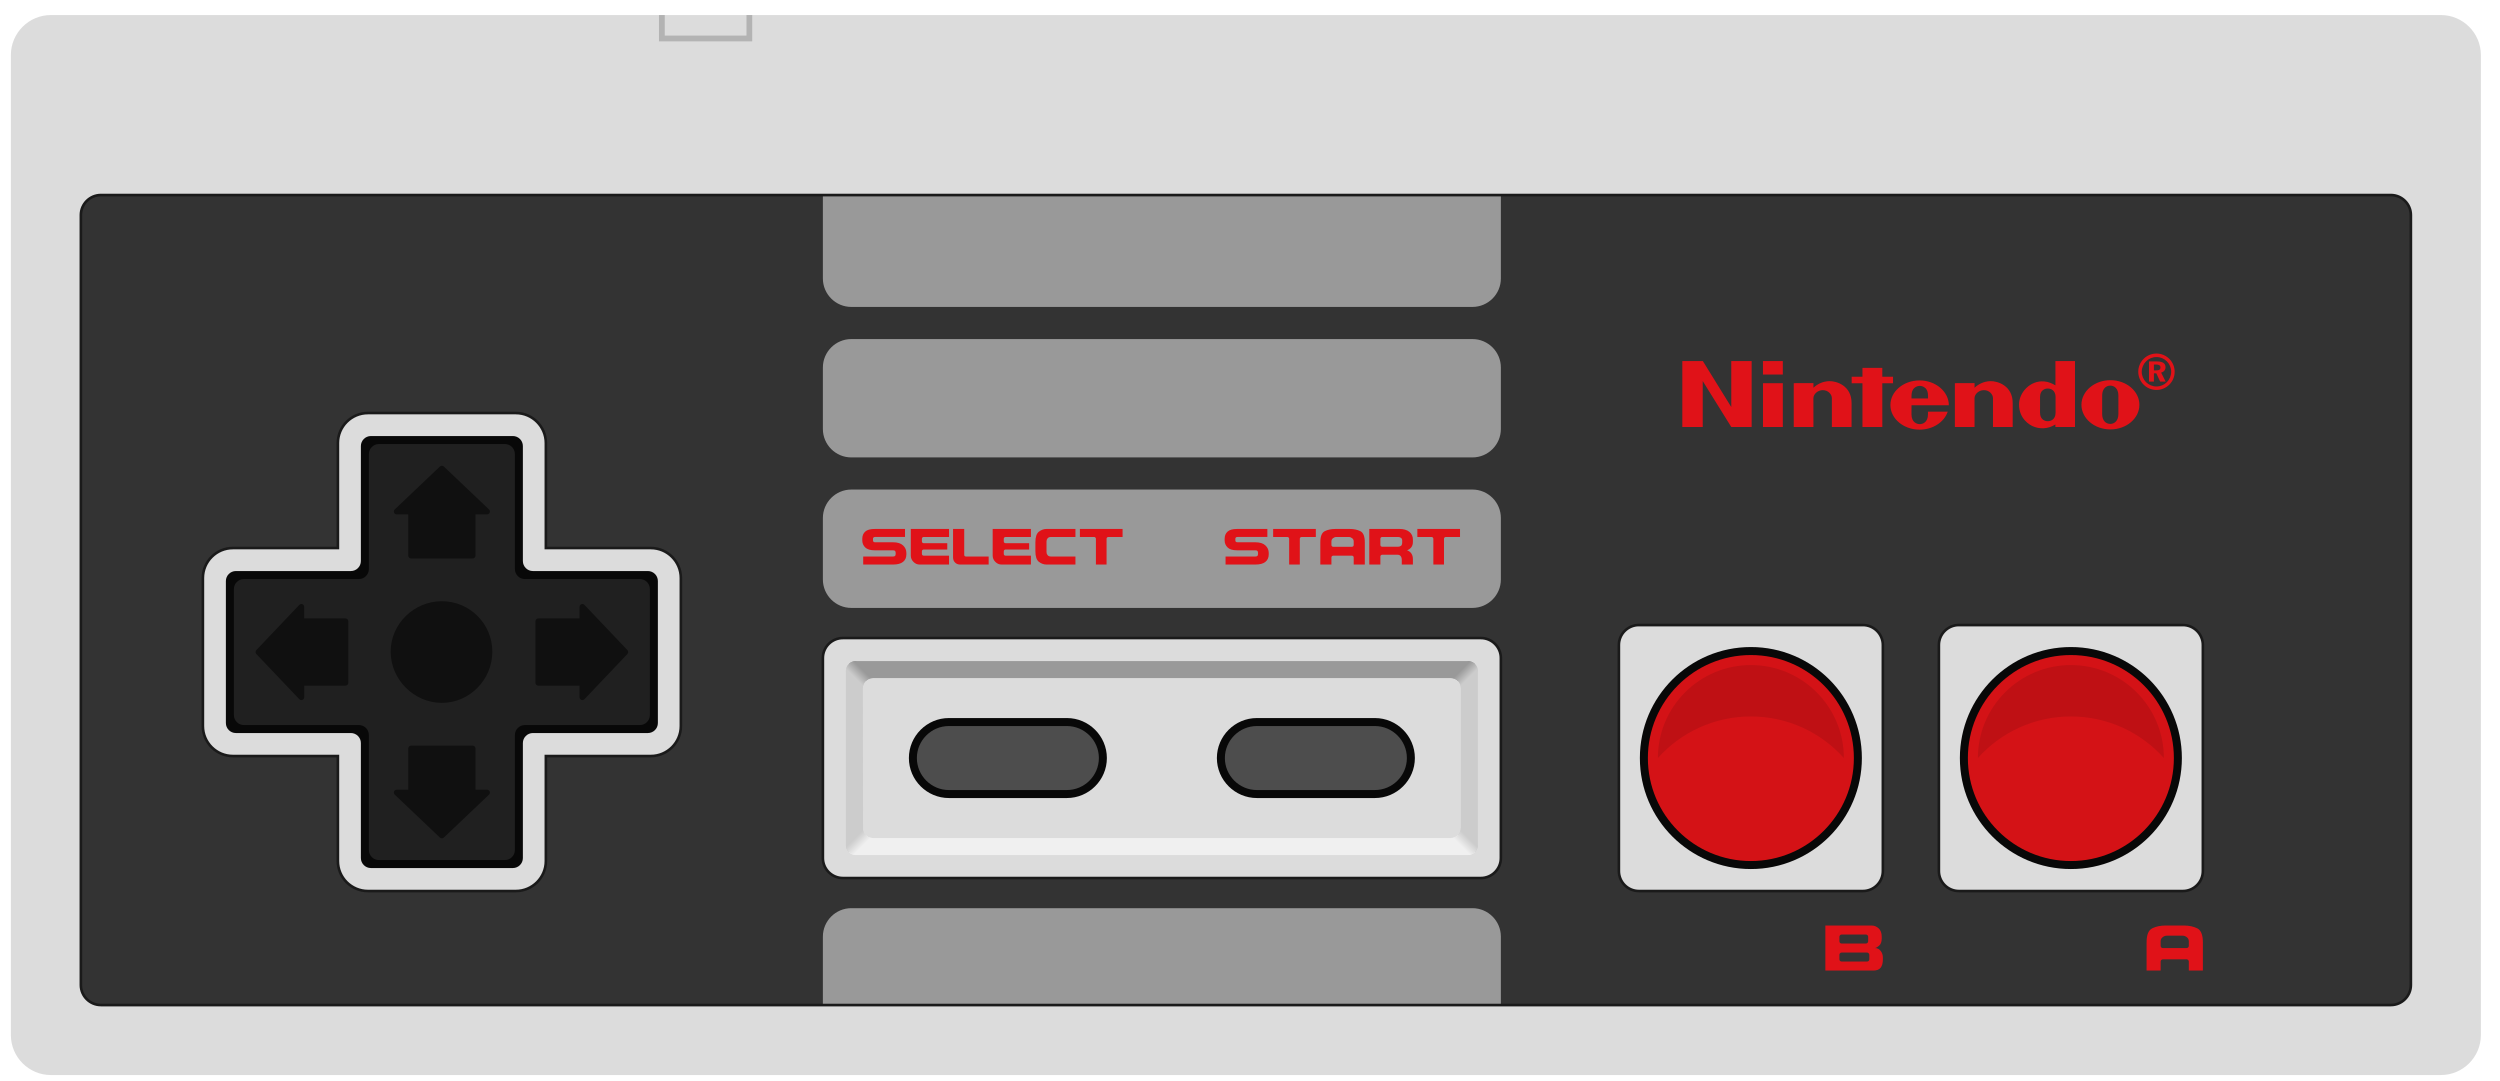
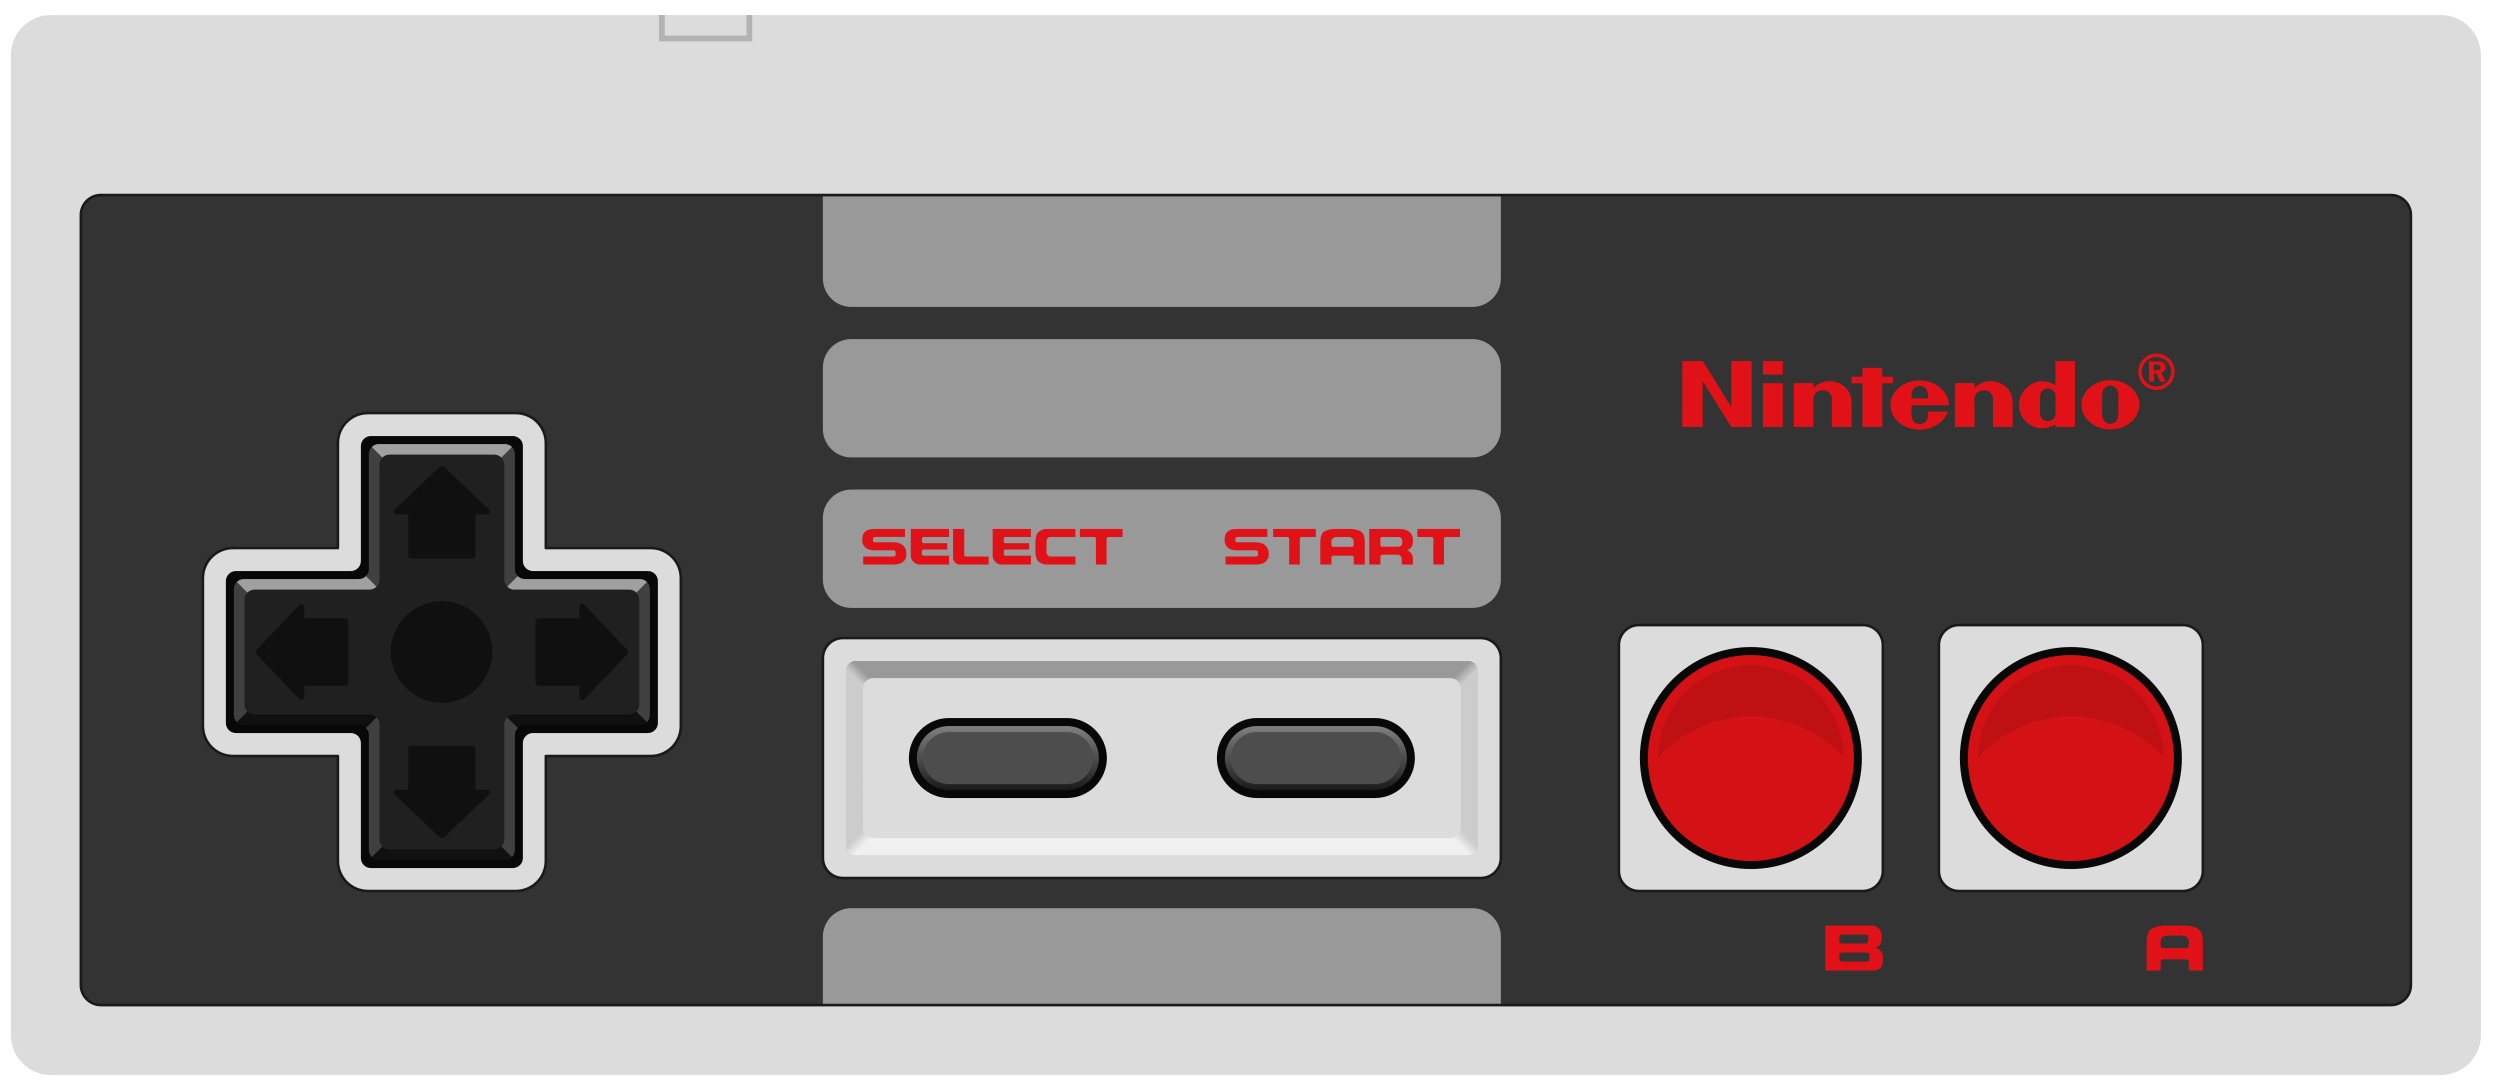
- <svg xmlns="http://www.w3.org/2000/svg" xmlns:xlink="http://www.w3.org/1999/xlink" xml:space="preserve" viewBox="0 0 472 204" width="472px" height="204px" version="1.1" style="shape-rendering:geometricPrecision; text-rendering:geometricPrecision; image-rendering:optimizeQuality; fill-rule:evenodd; clip-rule:evenodd">
+ <svg xmlns="http://www.w3.org/2000/svg" xmlns:xlink="http://www.w3.org/1999/xlink" xml:space="preserve" viewBox="0 0 472 204" width="472px" height="204px" version="1.1" style="shape-rendering:geometricPrecision; fill-rule:evenodd; clip-rule:evenodd">
  <defs>
    <style type="text/css">
-     .str0 {stroke:#1A1A1A;stroke-width:0.5}
+     .str0 {stroke:#1A1A1A;stroke-width:0.5;stroke-linejoin:round}
    .fil11 {fill:none}
    .fil12 {fill:#080808}
-     .fil13 {fill:#202020}
+     .fil15 {fill:#101010}
+     .fil16 {fill:#202020}
    .fil9 {fill:#333333}
-     .fil15 {fill:#4D4D4D}
+     .fil13 {fill:#404040}
+     .fil19 {fill:#4D4D4D}
    .fil3 {fill:#999999}
+     .fil14 {fill:#A0A0A0}
    .fil1 {fill:#B3B3B3}
    .fil2 {fill:#CCCCCC}
-     .fil16 {fill:#D41216}
+     .fil20 {fill:#D41216}
    .fil0 {fill:gainsboro}
    .fil10 {fill:#E01218}
    .fil4 {fill:#F0F0F0}
-     .fil17 {fill:black;fill-opacity:0.1}
-     .fil14 {fill:black;fill-opacity:0.5}
-     .fil6 {fill:url(#id0)}
-     .fil7 {fill:url(#id1)}
-     .fil5 {fill:url(#id2)}
-     .fil8 {fill:url(#id3)}
+     .fil21 {fill:black;fill-opacity:0.1}
+     .fil17 {fill:black;fill-opacity:0.5}
+     .fil18 {fill:url(#id0)}
+     .fil6 {fill:url(#id1)}
+     .fil7 {fill:url(#id2)}
+     .fil5 {fill:url(#id3)}
+     .fil8 {fill:url(#id4)}
  </style>
-     <linearGradient id="id0" gradientUnits="userSpaceOnUse" x1="277.194" y1="128.075" x2="275.753" y2="126.633">
+     <linearGradient id="id0" gradientUnits="objectBoundingBox" x1="50%" y1="100%" x2="50%" y2="0%">
+       <stop offset="0" style="stop-opacity:1; stop-color:#1A1A1A" />
+       <stop offset="0.5" style="stop-opacity:1; stop-color:#4D4D4D" />
+       <stop offset="1" style="stop-opacity:1; stop-color:gray" />
+     </linearGradient>
+     <linearGradient id="id1" gradientUnits="userSpaceOnUse" x1="277.194" y1="128.075" x2="275.753" y2="126.633">
      <stop offset="0" style="stop-opacity:1; stop-color:#CCCCCC" />
      <stop offset="1" style="stop-opacity:1; stop-color:#999999" />
    </linearGradient>
-     <linearGradient id="id1" gradientUnits="userSpaceOnUse" x1="161.53" y1="158.162" x2="162.971" y2="159.604">
+     <linearGradient id="id2" gradientUnits="userSpaceOnUse" x1="161.53" y1="158.162" x2="162.971" y2="159.604">
      <stop offset="0" style="stop-opacity:1; stop-color:#CCCCCC" />
      <stop offset="1" style="stop-opacity:1; stop-color:#F0F0F0" />
    </linearGradient>
-     <linearGradient id="id2" gradientUnits="userSpaceOnUse" xlink:href="#id0" x1="161.529" y1="128.075" x2="162.971" y2="126.633">
+     <linearGradient id="id3" gradientUnits="userSpaceOnUse" xlink:href="#id1" x1="161.529" y1="128.075" x2="162.971" y2="126.633">
  </linearGradient>
-     <linearGradient id="id3" gradientUnits="userSpaceOnUse" xlink:href="#id1" x1="277.194" y1="158.162" x2="275.752" y2="159.604">
+     <linearGradient id="id4" gradientUnits="userSpaceOnUse" xlink:href="#id2" x1="277.194" y1="158.162" x2="275.752" y2="159.604">
  </linearGradient>
  </defs>
  <g>
    <g id="shell">
      <path class="fil0" d="M9.605 2.84l451.232 0c4.16,0 7.552,3.392 7.552,7.552l0 185.024c0,4.16 -3.392,7.552 -7.552,7.552l-451.232 0c-4.159,0 -7.552,-3.392 -7.552,-7.552l0 -185.024c0,-4.16 3.393,-7.552 7.552,-7.552z" />
      <polygon class="fil1" points="125.503,6.718 140.934,6.718 140.934,2.84 142.023,2.84 142.023,7.807 124.414,7.807 124.414,2.84 125.503,2.84 " />
      <g id="border">
        <path class="fil2" d="M159.702 159.544l-0.001 -32.85c0,-0.52 0.213,-0.992 0.555,-1.334l3.209 3.208c-0.343,0.342 -0.556,0.817 -0.555,1.334l0.032 26.779c0.001,0.517 0.213,0.992 0.555,1.334l-3.241 2.863c-0.342,-0.342 -0.554,-0.814 -0.554,-1.334z" />
        <path class="fil2" d="M279.022 159.544l0.001 -32.85c0,-0.52 -0.212,-0.992 -0.554,-1.334l-3.211 3.208c0.342,0.342 0.555,0.817 0.555,1.334l0 26.432c0,0.517 -0.213,0.993 -0.555,1.335l3.21 3.209c0.342,-0.342 0.554,-0.814 0.554,-1.334z" />
        <path class="fil3" d="M161.59 124.805l115.545 0c0.52,0 0.992,0.212 1.334,0.554l-3.211 3.209c-0.342,-0.342 -0.816,-0.554 -1.334,-0.554l-109.125 0c-0.518,0 -0.992,0.212 -1.334,0.554l-3.209 -3.209c0.342,-0.342 0.814,-0.554 1.334,-0.554z" />
        <path class="fil4" d="M161.591 161.432l115.543 0c0.52,0 0.992,-0.212 1.334,-0.554l-3.21 -3.209c-0.342,0.342 -0.815,0.554 -1.334,0.554l-109.125 0c-0.518,0 -0.992,-0.212 -1.334,-0.554l-3.209 3.209c0.343,0.342 0.815,0.554 1.335,0.554z" />
        <path class="fil5" d="M161.59 124.805l3.209 3.209c-1.04,0 -1.889,0.848 -1.889,1.888l-3.209 -3.208c0,-1.04 0.848,-1.889 1.889,-1.889z" />
        <path class="fil6" d="M277.135 124.805l-3.211 3.209c1.04,0 1.889,0.848 1.889,1.888l3.21 -3.208c0,-1.04 -0.848,-1.889 -1.888,-1.889z" />
        <path class="fil7" d="M161.591 161.432l3.208 -3.209c-1.04,0 -1.889,-0.848 -1.889,-1.889l-3.208 3.21c0,1.04 0.848,1.888 1.889,1.888z" />
        <path class="fil8" d="M277.134 161.432l-3.21 -3.209c1.04,0 1.889,-0.848 1.889,-1.889l3.209 3.21c0,1.04 -0.848,1.888 -1.888,1.888z" />
      </g>
    </g>
    <g id="shield">
      <path class="fil9" d="M19.045 189.752l432.352 0c2.08,0 3.776,-1.696 3.776,-3.776l0 -145.376c0,-2.08 -1.696,-3.776 -3.776,-3.776l-432.352 0c-2.079,0 -3.776,1.696 -3.776,3.776l0 145.376c0,2.08 1.697,3.776 3.776,3.776zm24.922 -47.011l19.824 0 0 19.824c0,3.119 2.544,5.664 5.664,5.664l27.942 0c3.12,0 5.664,-2.545 5.664,-5.664l0 -19.824 19.824 0c3.12,0 5.664,-2.545 5.664,-5.664l0 -27.943c0,-3.119 -2.544,-5.664 -5.664,-5.664l-19.824 0 0 -19.824c0,-3.119 -2.544,-5.664 -5.664,-5.664l-27.942 0c-3.12,0 -5.664,2.545 -5.664,5.664l0 19.824 -19.824 0c-3.12,0 -5.664,2.545 -5.664,5.664l0 27.943c0,3.119 2.544,5.664 5.664,5.664zm115.168 -22.279l120.454 0c2.08,0 3.776,1.697 3.776,3.776l0 37.76c0,2.08 -1.696,3.776 -3.776,3.776l-120.454 0c-2.08,0 -3.776,-1.696 -3.776,-3.776l0 -37.76c0,-2.079 1.696,-3.776 3.776,-3.776zm210.701 47.767l42.291 0c2.08,0 3.776,-1.696 3.776,-3.776l0 -42.669c0,-2.08 -1.696,-3.776 -3.776,-3.776l-42.291 0c-2.08,0 -3.776,1.696 -3.776,3.776l0 42.669c0,2.08 1.696,3.776 3.776,3.776zm-60.416 0l42.291 0c2.08,0 3.776,-1.696 3.776,-3.776l0 -42.669c0,-2.08 -1.696,-3.776 -3.776,-3.776l-42.291 0c-2.08,0 -3.776,1.696 -3.776,3.776l0 42.669c0,2.08 1.696,3.776 3.776,3.776z" />
      <path class="fil3" d="M283.365 189.752l0 -12.919c0,-2.957 -2.414,-5.371 -5.371,-5.371l-117.263 0c-2.958,0 -5.372,2.414 -5.372,5.371l0 12.919 128.006 0zm-122.634 -97.325l117.263 0c2.958,0 5.371,2.414 5.371,5.372l0 11.604c0,2.958 -2.413,5.372 -5.371,5.372l-117.263 0c-2.958,0 -5.372,-2.413 -5.372,-5.372l0 -11.604c0,-2.959 2.413,-5.372 5.372,-5.372zm0 -28.412l117.263 0c2.958,0 5.371,2.413 5.371,5.371l0 11.604c0,2.958 -2.413,5.372 -5.371,5.372l-117.263 0c-2.958,0 -5.372,-2.413 -5.372,-5.372l0 -11.604c0,-2.959 2.413,-5.371 5.372,-5.371zm122.634 -27.191l0 15.753c0,2.958 -2.414,5.372 -5.371,5.372l-117.263 0c-2.958,0 -5.372,-2.413 -5.372,-5.372l0 -15.753 128.006 0z" />
      <path id="label-select" class="fil10" d="M162.972 106.587l0 -1.516 5.627 0c0.195,0 0.328,-0.041 0.397,-0.125 0.071,-0.085 0.106,-0.21 0.106,-0.377l0 -0.169c0,-0.166 -0.035,-0.292 -0.106,-0.376 -0.069,-0.084 -0.202,-0.125 -0.397,-0.125l-3.445 0c-0.841,0 -1.443,-0.183 -1.807,-0.549 -0.364,-0.365 -0.547,-0.799 -0.547,-1.303l0 -0.335c0,-0.559 0.183,-1.007 0.547,-1.343 0.364,-0.335 0.966,-0.503 1.807,-0.503l5.712 0 0 1.511 -5.624 0c-0.155,0 -0.262,0.032 -0.325,0.098 -0.063,0.067 -0.095,0.145 -0.095,0.237l0 0.335c0,0.099 0.032,0.178 0.095,0.24 0.063,0.063 0.17,0.095 0.325,0.095l3.362 0c0.839,0 1.47,0.198 1.889,0.59 0.422,0.393 0.631,0.871 0.631,1.432l0 0.253c0,0.615 -0.209,1.091 -0.631,1.426 -0.421,0.336 -1.054,0.504 -1.896,0.504l-5.625 0zm10.664 0c-0.449,0 -0.839,-0.168 -1.175,-0.504 -0.335,-0.336 -0.503,-0.729 -0.503,-1.177l0 -5.04 7.221 0 0 1.516 -4.787 0c-0.099,0 -0.179,0.033 -0.242,0.099 -0.063,0.066 -0.095,0.145 -0.095,0.237l0 0.501c0,0.099 0.032,0.177 0.095,0.24 0.063,0.063 0.143,0.095 0.242,0.095l4.452 0 0 1.194 -4.452 0c-0.099,0 -0.179,0.034 -0.242,0.101 -0.063,0.066 -0.095,0.145 -0.095,0.238l0 0.484c0,0.098 0.032,0.181 0.095,0.244 0.063,0.062 0.143,0.095 0.242,0.095l4.787 0 0 1.677 -5.543 0zm7.646 0c-0.393,0 -0.714,-0.125 -0.966,-0.378 -0.253,-0.253 -0.379,-0.574 -0.379,-0.966l0 -5.377 2.108 0 0 4.87c0,0.111 0.029,0.195 0.085,0.25 0.055,0.056 0.139,0.085 0.25,0.085l4.279 0 0 1.516 -5.377 0zm7.813 0c-0.448,0 -0.839,-0.168 -1.174,-0.504 -0.336,-0.336 -0.504,-0.729 -0.504,-1.177l0 -5.04 7.221 0 0 1.516 -4.787 0c-0.099,0 -0.179,0.033 -0.242,0.099 -0.063,0.066 -0.095,0.145 -0.095,0.237l0 0.501c0,0.099 0.032,0.177 0.095,0.24 0.063,0.063 0.143,0.095 0.242,0.095l4.452 0 0 1.194 -4.452 0c-0.099,0 -0.179,0.034 -0.242,0.101 -0.063,0.066 -0.095,0.145 -0.095,0.238l0 0.484c0,0.098 0.032,0.181 0.095,0.244 0.063,0.062 0.143,0.095 0.242,0.095l4.787 0 0 1.677 -5.543 0zm8.488 0c-0.503,0 -0.98,-0.168 -1.428,-0.504 -0.448,-0.336 -0.672,-1.009 -0.672,-2.016l0 -1.681c0,-1.007 0.224,-1.679 0.672,-2.017 0.448,-0.335 0.925,-0.503 1.428,-0.503l5.46 0 0 1.516 -4.623 0c-0.279,0 -0.491,0.084 -0.63,0.251 -0.14,0.169 -0.21,0.364 -0.21,0.588l0 2.011c0,0.224 0.07,0.419 0.21,0.588 0.139,0.166 0.351,0.251 0.63,0.251l4.623 0 0 1.516 -5.46 0zm9.324 0l0 -4.869c0,-0.09 -0.034,-0.169 -0.1,-0.235 -0.066,-0.066 -0.145,-0.101 -0.235,-0.101l-2.687 0 0 -1.516 8.059 0 0 1.516 -2.688 0c-0.099,0 -0.18,0.035 -0.242,0.101 -0.063,0.066 -0.095,0.145 -0.095,0.235l0 4.869 -2.012 0z" />
      <path id="label-start" class="fil10" d="M231.385 106.587l0 -1.516 5.627 0c0.195,0 0.327,-0.041 0.397,-0.125 0.07,-0.085 0.106,-0.21 0.106,-0.377l0 -0.169c0,-0.166 -0.036,-0.292 -0.106,-0.376 -0.07,-0.084 -0.202,-0.125 -0.397,-0.125l-3.446 0c-0.84,0 -1.442,-0.183 -1.806,-0.549 -0.364,-0.365 -0.547,-0.799 -0.547,-1.303l0 -0.335c0,-0.559 0.183,-1.007 0.547,-1.343 0.364,-0.335 0.966,-0.503 1.806,-0.503l5.713 0 0 1.511 -5.625 0c-0.154,0 -0.261,0.032 -0.324,0.098 -0.063,0.067 -0.095,0.145 -0.095,0.237l0 0.335c0,0.099 0.032,0.178 0.095,0.24 0.063,0.063 0.17,0.095 0.324,0.095l3.363 0c0.839,0 1.469,0.198 1.889,0.59 0.421,0.393 0.631,0.871 0.631,1.432l0 0.253c0,0.615 -0.21,1.091 -0.631,1.426 -0.421,0.336 -1.054,0.504 -1.896,0.504l-5.625 0zm39.23 0l0 -4.869c0,-0.09 -0.034,-0.169 -0.1,-0.235 -0.067,-0.066 -0.145,-0.101 -0.235,-0.101l-2.687 0 0 -1.516 8.059 0 0 1.516 -2.689 0c-0.098,0 -0.179,0.035 -0.242,0.101 -0.062,0.066 -0.095,0.145 -0.095,0.235l0 4.869 -2.011 0zm-27.222 0l0 -4.869c0,-0.09 -0.035,-0.169 -0.101,-0.235 -0.066,-0.066 -0.145,-0.101 -0.235,-0.101l-2.686 0 0 -1.516 8.058 0 0 1.516 -2.688 0c-0.099,0 -0.18,0.035 -0.242,0.101 -0.063,0.066 -0.095,0.145 -0.095,0.235l0 4.869 -2.011 0zm11.849 -3.355c0.091,0 0.17,-0.032 0.236,-0.095 0.067,-0.063 0.101,-0.144 0.101,-0.242l0 -0.672c0,-0.253 -0.099,-0.455 -0.294,-0.61 -0.197,-0.154 -0.407,-0.231 -0.631,-0.231l-2.355 0c-0.224,0 -0.434,0.077 -0.631,0.231 -0.195,0.155 -0.294,0.357 -0.294,0.61l0 0.672c0,0.098 0.032,0.179 0.095,0.242 0.063,0.063 0.143,0.095 0.242,0.095l3.531 0zm-5.965 3.355l0 -4.201c0,-1.12 0.28,-1.819 0.84,-2.101 0.56,-0.279 1.232,-0.419 2.015,-0.419l2.689 0c0.783,0 1.455,0.14 2.014,0.419 0.561,0.282 0.841,0.981 0.841,2.101l0 4.201 -2.097 0 0 -1.342c0,-0.09 -0.034,-0.169 -0.101,-0.235 -0.066,-0.066 -0.145,-0.1 -0.236,-0.1l-3.531 0c-0.099,0 -0.179,0.034 -0.242,0.1 -0.063,0.066 -0.095,0.145 -0.095,0.235l0 1.342 -2.097 0zm9.242 0l0 -6.721 5.715 0c0.786,0 1.402,0.181 1.85,0.545 0.448,0.364 0.672,0.855 0.672,1.47l0 0.419c0,0.783 -0.365,1.315 -1.095,1.595 0.73,0.28 1.095,0.841 1.095,1.683l0 1.009 -2.102 0 0 -0.84c0,-0.337 -0.07,-0.588 -0.212,-0.757 -0.139,-0.168 -0.321,-0.252 -0.546,-0.252l-2.943 0c-0.099,0 -0.18,0.034 -0.242,0.1 -0.063,0.066 -0.096,0.145 -0.096,0.236l0 1.513 -2.096 0zm5.459 -3.366c0.195,0 0.371,-0.055 0.525,-0.166 0.155,-0.111 0.231,-0.336 0.231,-0.669l0 -0.335c0,-0.222 -0.076,-0.391 -0.231,-0.502 -0.154,-0.111 -0.33,-0.167 -0.525,-0.167l-3.025 0c-0.099,0 -0.18,0.033 -0.242,0.099 -0.063,0.066 -0.096,0.145 -0.096,0.237l0 1.168c0,0.099 0.033,0.179 0.096,0.242 0.062,0.063 0.143,0.093 0.242,0.093l3.025 0z" />
      <path id="label-nintendo" class="fil10" d="M360.891 75.23c-0.006,-0.726 0.01,-1.211 0.248,-1.624 0.292,-0.51 0.829,-0.752 1.317,-0.755l-0.002 0c0.488,0.003 1.025,0.245 1.317,0.755 0.238,0.415 0.248,0.9 0.243,1.625l-3.123 -0.001zm3.11 2.495c0,0 0.002,0.038 0.002,0.502 0,1.514 -0.996,1.85 -1.549,1.85 -0.553,0 -1.566,-0.336 -1.566,-1.85 0,-0.453 0.003,-1.709 0.003,-1.709 0,0 7.051,0.003 7.051,-0.002 0,-2.566 -2.479,-4.693 -5.523,-4.693 -3.045,0 -5.512,2.081 -5.512,4.648 0,2.567 2.467,4.647 5.512,4.647 2.525,0 4.659,-1.442 5.31,-3.395l-3.728 0.002zm11.777 -5.764c1.399,-0.04 4.239,0.877 4.219,4.154 -0.003,0.581 -0.002,4.504 -0.002,4.504l-3.718 0c0,0 0,-4.919 0,-5.437 0,-0.721 -0.69,-1.523 -1.711,-1.523 -1.019,0 -1.777,0.802 -1.777,1.523 0,0.354 0.005,5.437 0.005,5.437l-3.716 0 0.003 -8.277 3.714 -0.003c0,0 -0.004,0.666 0,0.871 0.715,-0.683 1.747,-1.213 2.983,-1.249zm-30.419 0c1.4,-0.04 4.239,0.877 4.219,4.154 -0.003,0.581 -0.002,4.504 -0.002,4.504l-3.718 0c0,0 0,-4.919 0,-5.437 0,-0.721 -0.69,-1.523 -1.71,-1.523 -1.019,0 -1.778,0.802 -1.778,1.523 0,0.354 0.004,5.437 0.004,5.437l-3.715 0 -0.002 -8.277 3.719 -0.003c0,0 -0.005,0.666 0,0.871 0.715,-0.683 1.746,-1.213 2.983,-1.249l0 0zm42.705 -3.787l3.694 0 0 12.447 -3.7 0c0,0 -0.001,-0.401 -0.001,-0.478 -1.432,0.899 -3.049,0.898 -4.307,0.31 -0.338,-0.157 -2.56,-1.223 -2.56,-4.103 0,-2.185 2.061,-4.571 4.759,-4.335 0.888,0.079 1.519,0.402 2.118,0.739 -0.003,-1.916 -0.003,-4.58 -0.003,-4.58l0 0zm0.027 8.267c0,0 0,-1.038 0,-1.479 0,-1.28 -0.883,-1.607 -1.465,-1.607 -0.596,0 -1.468,0.327 -1.468,1.607 0,0.424 0.002,1.475 0.002,1.475 0,0 -0.002,1.032 -0.002,1.472 0,1.279 0.872,1.614 1.467,1.614 0.583,0 1.468,-0.335 1.468,-1.614 0,-0.532 -0.002,-1.468 -0.002,-1.468l0 0zm11.86 -0.024c0,0 -0.001,1.251 -0.001,1.753 0,1.32 -0.78,1.864 -1.53,1.864 -0.751,0 -1.533,-0.544 -1.533,-1.864 0,-0.502 0.002,-1.785 0.002,-1.785 0,0 0.002,-1.224 0.002,-1.726 0,-1.314 0.784,-1.854 1.529,-1.854 0.747,0 1.53,0.54 1.53,1.854 0,0.502 -0.002,1.43 0.003,1.762l-0.002 -0.004zm-1.503 -4.638c-3.022,0 -5.471,2.081 -5.471,4.648 0,2.567 2.45,4.648 5.471,4.648 3.021,0 5.47,-2.081 5.47,-4.648 0,-2.567 -2.449,-4.648 -5.47,-4.648zm-65.603 -1.064l0 -2.543 3.751 0 0 2.543 -3.751 0zm0.008 9.906l0 -8.278 3.743 0.002 0 8.277 -3.743 -0.001zm18.779 0l0.002 -8.26 -2.036 0 0 -1.229 2.037 -0.002 -0.003 -1.676 3.746 0 0 1.675 2.026 0 0 1.231 -2.026 0.001 0.003 8.26 -3.749 0zm-34.011 0l0.002 -12.447 3.878 0 5.365 8.68 -0.003 -8.68 3.848 0 0 12.447 -3.842 0 -5.394 -8.68 0 8.68 -3.854 0zm89.604 -12.383c1.086,0 1.626,0.369 1.626,1.097 0,0.501 -0.312,0.88 -0.832,1.01l0.852 1.7 -1.031 0 -0.728 -1.559 -0.453 0 0 1.559 -0.928 0 0 -3.807 1.494 0zm-0.085 -1.488c-1.897,0 -3.437,1.54 -3.437,3.437 0,1.896 1.54,3.436 3.437,3.436 1.897,0 3.436,-1.54 3.436,-3.436 0,-1.897 -1.539,-3.437 -3.436,-3.437zm2.779 3.439c0,1.534 -1.245,2.78 -2.779,2.78 -1.534,0 -2.779,-1.246 -2.779,-2.78 0,-1.534 1.245,-2.779 2.779,-2.779 1.534,0 2.779,1.243 2.779,2.779zm-3.26 -0.261l0.453 0c0.529,0 0.785,-0.161 0.785,-0.539 0,-0.396 -0.274,-0.568 -0.831,-0.568l-0.407 0 0 1.107z" />
      <path id="label-b" class="fil10" d="M352.502 181.542c0.116,0 0.216,-0.041 0.299,-0.12 0.084,-0.08 0.127,-0.182 0.127,-0.307l0 -0.85c-0.009,-0.104 -0.054,-0.202 -0.133,-0.29 -0.08,-0.089 -0.177,-0.134 -0.293,-0.134l-4.795 0c-0.124,0 -0.226,0.043 -0.306,0.127 -0.079,0.084 -0.12,0.183 -0.12,0.297l0 0.85c0,0.125 0.041,0.227 0.12,0.307 0.08,0.079 0.182,0.12 0.306,0.12l4.795 0zm-0.217 -3.402c0.115,0 0.213,-0.041 0.292,-0.12 0.088,-0.08 0.134,-0.182 0.134,-0.307l0 -0.85c0,-0.114 -0.044,-0.213 -0.127,-0.297 -0.084,-0.084 -0.184,-0.127 -0.299,-0.127l-4.578 0c-0.124,0 -0.226,0.043 -0.306,0.127 -0.079,0.084 -0.12,0.183 -0.12,0.297l0 0.85c0,0.125 0.041,0.227 0.12,0.307 0.08,0.079 0.182,0.12 0.306,0.12l4.578 0zm-7.658 5.103l0 -8.505 8.726 0c0.496,0 0.941,0.177 1.331,0.531 0.39,0.355 0.585,0.886 0.585,1.594l0 0.32c0,0.637 -0.172,1.097 -0.519,1.381 -0.347,0.284 -0.599,0.426 -0.76,0.426 0.429,0 0.785,0.177 1.068,0.531 0.286,0.356 0.429,0.78 0.429,1.277l0 0.317c0,0.711 -0.143,1.241 -0.427,1.597 -0.283,0.354 -0.744,0.531 -1.383,0.531l-9.05 0z" />
      <path id="label-a" class="fil10" d="M412.823 178.997c0.115,0 0.216,-0.041 0.299,-0.12 0.084,-0.079 0.128,-0.182 0.128,-0.306l0 -0.851c0,-0.319 -0.125,-0.576 -0.373,-0.771 -0.249,-0.195 -0.514,-0.293 -0.798,-0.293l-2.98 0c-0.284,0 -0.549,0.098 -0.799,0.293 -0.247,0.195 -0.372,0.452 -0.372,0.771l0 0.851c0,0.124 0.041,0.227 0.121,0.306 0.079,0.079 0.181,0.12 0.306,0.12l4.468 0zm-7.548 4.246l0 -5.316c0,-1.418 0.353,-2.303 1.063,-2.658 0.708,-0.354 1.559,-0.531 2.55,-0.531l3.402 0c0.991,0 1.842,0.177 2.549,0.531 0.71,0.355 1.064,1.24 1.064,2.658l0 5.316 -2.653 0 0 -1.699c0,-0.113 -0.044,-0.213 -0.128,-0.297 -0.083,-0.084 -0.184,-0.127 -0.299,-0.127l-4.468 0c-0.125,0 -0.227,0.043 -0.306,0.127 -0.08,0.084 -0.121,0.184 -0.121,0.297l0 1.699 -2.653 0z" />
      <path class="fil11 str0" d="M19.045 189.752l432.352 0c2.08,0 3.776,-1.696 3.776,-3.776l0 -145.376c0,-2.08 -1.696,-3.776 -3.776,-3.776l-432.352 0c-2.079,0 -3.776,1.696 -3.776,3.776l0 145.376c0,2.08 1.697,3.776 3.776,3.776zm24.922 -47.011l19.824 0 0 19.824c0,3.119 2.544,5.664 5.664,5.664l27.942 0c3.12,0 5.664,-2.545 5.664,-5.664l0 -19.824 19.824 0c3.12,0 5.664,-2.545 5.664,-5.664l0 -27.943c0,-3.119 -2.544,-5.664 -5.664,-5.664l-19.824 0 0 -19.824c0,-3.119 -2.544,-5.664 -5.664,-5.664l-27.942 0c-3.12,0 -5.664,2.545 -5.664,5.664l0 19.824 -19.824 0c-3.12,0 -5.664,2.545 -5.664,5.664l0 27.943c0,3.119 2.544,5.664 5.664,5.664zm115.168 -22.279l120.454 0c2.08,0 3.776,1.697 3.776,3.776l0 37.76c0,2.08 -1.696,3.776 -3.776,3.776l-120.454 0c-2.08,0 -3.776,-1.696 -3.776,-3.776l0 -37.76c0,-2.079 1.696,-3.776 3.776,-3.776zm210.701 47.767l42.291 0c2.08,0 3.776,-1.696 3.776,-3.776l0 -42.669c0,-2.08 -1.696,-3.776 -3.776,-3.776l-42.291 0c-2.08,0 -3.776,1.696 -3.776,3.776l0 42.669c0,2.08 1.696,3.776 3.776,3.776zm-60.416 0l42.291 0c2.08,0 3.776,-1.696 3.776,-3.776l0 -42.669c0,-2.08 -1.696,-3.776 -3.776,-3.776l-42.291 0c-2.08,0 -3.776,1.696 -3.776,3.776l0 42.669c0,2.08 1.696,3.776 3.776,3.776z" />
    </g>
    <g id="holes">
      <path class="fil12" d="M44.534 138.398l21.712 0c1.04,0 1.888,0.848 1.888,1.888l0 21.712c0,1.04 0.848,1.888 1.888,1.888l26.809 0c1.04,0 1.888,-0.848 1.888,-1.888l0 -21.712c0,-1.04 0.848,-1.888 1.888,-1.888l21.712 0c1.04,0 1.888,-0.848 1.888,-1.888l0 -26.809c0,-1.04 -0.848,-1.888 -1.888,-1.888l-21.712 0c-1.04,0 -1.888,-0.848 -1.888,-1.888l0 -21.712c0,-1.04 -0.848,-1.888 -1.888,-1.888l-26.809 0c-1.04,0 -1.888,0.848 -1.888,1.888l0 21.712c0,1.04 -0.848,1.888 -1.888,1.888l-21.712 0c-1.04,0 -1.888,0.848 -1.888,1.888l0 26.809c0,1.04 0.848,1.888 1.888,1.888z" />
      <path class="fil12" d="M208.977 143.118c0,4.154 -3.398,7.552 -7.551,7.552l-22.278 0c-4.153,0 -7.551,-3.398 -7.551,-7.552 0,-4.153 3.398,-7.551 7.551,-7.551l22.278 0c4.153,0 7.551,3.398 7.551,7.551z" />
      <path class="fil12" d="M267.128 143.118c0,4.154 -3.399,7.552 -7.551,7.552l-22.279 0c-4.153,0 -7.551,-3.398 -7.551,-7.552 0,-4.153 3.398,-7.551 7.551,-7.551l22.279 0c4.153,0 7.551,3.398 7.551,7.551z" />
      <circle class="fil12" cx="330.565" cy="143.118" r="20.957" />
      <circle class="fil12" cx="390.981" cy="143.118" r="20.957" />
    </g>
    <g id="dpad">
-       <path class="fil13" d="M97.209 160.488l0 -21.712c0,-1.04 0.848,-1.888 1.888,-1.888l21.712 0c1.039,0 1.888,-0.848 1.888,-1.888l0 -23.789c0,-1.04 -0.849,-1.888 -1.888,-1.888l-21.712 0c-1.04,0 -1.888,-0.848 -1.888,-1.888l0 -21.712c0,-1.04 -0.849,-1.888 -1.888,-1.888l-23.789 0c-1.04,0 -1.888,0.848 -1.888,1.888l0 21.712c0,1.04 -0.848,1.888 -1.888,1.888l-21.712 0c-1.04,0 -1.888,0.848 -1.888,1.888l0 23.789c0,1.04 0.848,1.888 1.888,1.888l21.712 0c1.04,0 1.888,0.848 1.888,1.888l0 21.712c0,1.04 0.848,1.888 1.888,1.888l23.789 0c1.039,0 1.888,-0.848 1.888,-1.888z" />
-       <path class="fil14" d="M77.618 140.772l11.616 0c0.297,0 0.538,0.24 0.538,0.537l0 7.786 2.191 0c0.142,0.001 0.284,0.057 0.389,0.168 0.204,0.215 0.195,0.555 -0.019,0.759l-8.537 8.11c-0.206,0.196 -0.532,0.198 -0.74,0l-8.509 -8.083c-0.12,-0.099 -0.196,-0.249 -0.196,-0.416 0,-0.297 0.24,-0.538 0.538,-0.538l2.19 0 0 -7.786c0,-0.297 0.242,-0.537 0.539,-0.537zm11.616 -35.332l-11.616 0c-0.297,0 -0.539,-0.241 -0.539,-0.538l0 -7.786 -2.19 0c-0.298,0 -0.538,-0.241 -0.538,-0.538 0,-0.167 0.076,-0.317 0.196,-0.416l8.509 -8.083c0.208,-0.198 0.534,-0.196 0.74,0l8.537 8.11c0.214,0.204 0.223,0.544 0.019,0.759 -0.105,0.111 -0.247,0.167 -0.389,0.167l-2.191 0.001 0 7.786c0,0.297 -0.241,0.538 -0.538,0.538zm11.858 23.474l0 -11.617c0,-0.297 0.241,-0.538 0.538,-0.538l7.786 0 0 -2.191c0.001,-0.142 0.057,-0.283 0.168,-0.389 0.214,-0.203 0.554,-0.195 0.758,0.019l8.111 8.537c0.196,0.206 0.198,0.532 0,0.741l-8.084 8.508c-0.098,0.12 -0.248,0.197 -0.416,0.197 -0.296,0 -0.537,-0.241 -0.537,-0.538l0 -2.191 -7.786 0c-0.297,0 -0.538,-0.241 -0.538,-0.538zm-8.14 -5.879c0,-5.26 -4.266,-9.526 -9.526,-9.526 -5.26,0 -9.668,4.266 -9.668,9.526 0,5.26 4.408,9.667 9.668,9.667 5.26,0 9.526,-4.407 9.526,-9.667zm-27.192 -5.738l0 11.617c0,0.297 -0.241,0.538 -0.538,0.538l-7.786 0 0 2.191c0,0.297 -0.241,0.538 -0.538,0.538 -0.167,0 -0.317,-0.077 -0.415,-0.197l-8.084 -8.508c-0.198,-0.209 -0.196,-0.535 0,-0.741l8.111 -8.537c0.204,-0.214 0.544,-0.222 0.758,-0.019 0.111,0.106 0.167,0.247 0.167,0.389l0.001 2.191 7.786 0c0.297,0 0.538,0.241 0.538,0.538z" />
+       <path class="fil13" d="M97.763 137.442c-0.342,0.342 -0.554,0.814 -0.554,1.334l0 21.712c0,0.52 -0.213,0.992 -0.554,1.334l-26.457 0c-0.342,-0.342 -0.554,-0.814 -0.554,-1.334l0 -21.712c0,-0.52 -0.212,-0.992 -0.554,-1.334l0 -1.108 -24.38 0c-0.342,-0.342 -0.554,-0.814 -0.554,-1.334l0 -23.789c0,-0.52 0.212,-0.992 0.554,-1.334l24.38 0 0 -1.108c0.342,-0.342 0.554,-0.814 0.554,-1.334l0 -21.712c0,-0.52 0.212,-0.992 0.554,-1.334l26.457 0c0.341,0.342 0.554,0.814 0.554,1.334l0 21.712c0,0.52 0.212,0.992 0.554,1.334l0 1.108 24.38 0c0.342,0.342 0.554,0.814 0.554,1.334l0 23.789c0,0.52 -0.212,0.992 -0.554,1.334l-24.38 0 0 1.108z" />
+       <path class="fil14" d="M96.655 84.389c-0.342,-0.342 -0.814,-0.554 -1.334,-0.554l-23.789 0c-0.52,0 -0.992,0.212 -1.334,0.554l13.228 13.229 13.229 -13.229zm-27.565 24.38c-0.342,0.342 -0.814,0.554 -1.334,0.554l-21.712 0c-0.52,0 -0.992,0.212 -1.334,0.554l13.228 13.229 25.488 0 -14.336 -14.337zm28.673 0c0.342,0.342 0.814,0.554 1.334,0.554l21.712 0c0.52,0 0.992,0.212 1.334,0.554l-13.229 13.229 -25.488 0 14.337 -14.337z" />
+       <path class="fil15" d="M96.655 161.822c-0.342,0.342 -0.814,0.554 -1.334,0.554l-23.789 0c-0.52,0 -0.992,-0.212 -1.334,-0.554l13.228 -13.228 13.229 13.228zm-38.717 -38.716l-13.228 13.228c0.342,0.342 0.814,0.554 1.334,0.554l21.712 0c0.52,0 0.992,0.212 1.334,0.554l14.336 -14.336 -25.488 0zm50.976 0l13.229 13.228c-0.342,0.342 -0.814,0.554 -1.334,0.554l-21.712 0c-0.52,0 -0.992,0.212 -1.334,0.554l-14.337 -14.336 25.488 0z" />
+       <path class="fil16" d="M95.21 158.49l0 -21.712c0,-1.04 0.848,-1.888 1.888,-1.888l21.712 0c1.04,0 1.888,-0.848 1.888,-1.888l0 -19.793c0,-1.04 -0.848,-1.888 -1.888,-1.888l-21.712 0c-1.04,0 -1.888,-0.848 -1.888,-1.888l0 -21.712c0,-1.04 -0.848,-1.888 -1.888,-1.888l-19.792 0c-1.04,0 -1.888,0.848 -1.888,1.888l0 21.712c0,1.04 -0.848,1.888 -1.888,1.888l-21.712 0c-1.04,0 -1.888,0.848 -1.888,1.888l0 19.793c0,1.04 0.848,1.888 1.888,1.888l21.712 0c1.04,0 1.888,0.848 1.888,1.888l0 21.712c0,1.04 0.848,1.888 1.888,1.888l19.792 0c1.04,0 1.888,-0.848 1.888,-1.888z" />
+       <path class="fil17" d="M77.618 140.772l11.616 0c0.297,0 0.538,0.24 0.538,0.537l0 7.786 2.191 0c0.142,0.001 0.284,0.057 0.389,0.168 0.204,0.215 0.195,0.555 -0.019,0.759l-8.537 8.11c-0.206,0.196 -0.532,0.198 -0.74,0l-8.509 -8.083c-0.12,-0.099 -0.196,-0.249 -0.196,-0.416 0,-0.297 0.24,-0.538 0.538,-0.538l2.19 0 0 -7.786c0,-0.297 0.242,-0.537 0.539,-0.537zm11.616 -35.332l-11.616 0c-0.297,0 -0.539,-0.241 -0.539,-0.538l0 -7.786 -2.19 0c-0.298,0 -0.538,-0.241 -0.538,-0.538 0,-0.167 0.076,-0.317 0.196,-0.416l8.509 -8.083c0.208,-0.198 0.534,-0.196 0.74,0l8.537 8.11c0.214,0.204 0.223,0.544 0.019,0.759 -0.105,0.111 -0.247,0.167 -0.389,0.167l-2.191 0.001 0 7.786c0,0.297 -0.241,0.538 -0.538,0.538zm11.858 23.474l0 -11.617c0,-0.297 0.241,-0.538 0.538,-0.538l7.786 0 0 -2.191c0.001,-0.142 0.057,-0.283 0.168,-0.389 0.214,-0.203 0.554,-0.195 0.758,0.019l8.111 8.537c0.196,0.206 0.198,0.532 0,0.741l-8.084 8.508c-0.098,0.12 -0.248,0.197 -0.416,0.197 -0.296,0 -0.537,-0.241 -0.537,-0.538l0 -2.191 -7.786 0c-0.297,0 -0.538,-0.241 -0.538,-0.538zm-8.14 -5.879c0,-5.26 -4.266,-9.526 -9.526,-9.526 -5.26,0 -9.668,4.266 -9.668,9.526 0,5.26 4.408,9.667 9.668,9.667 5.26,0 9.526,-4.407 9.526,-9.667zm-27.192 -5.738l0 11.617c0,0.297 -0.241,0.538 -0.538,0.538l-7.786 0 0 2.191c0,0.297 -0.241,0.538 -0.538,0.538 -0.167,0 -0.317,-0.077 -0.415,-0.197l-8.084 -8.508c-0.198,-0.209 -0.196,-0.535 0,-0.741l8.111 -8.537c0.204,-0.214 0.544,-0.222 0.758,-0.019 0.111,0.106 0.167,0.247 0.167,0.389l0.001 2.191 7.786 0c0.297,0 0.538,0.241 0.538,0.538z" />
    </g>
-     <g id="buttons">
-       <path class="fil15" d="M207.468 143.118c0,3.323 -2.719,6.042 -6.042,6.042l-22.278 0c-3.323,0 -6.042,-2.719 -6.042,-6.042 0,-3.323 2.719,-6.041 6.042,-6.041l22.278 0c3.323,0 6.042,2.718 6.042,6.041z" />
-       <path class="fil15" d="M265.618 143.118c0,3.323 -2.719,6.042 -6.041,6.042l-22.279 0c-3.322,0 -6.041,-2.719 -6.041,-6.042 0,-3.323 2.718,-6.041 6.041,-6.041l22.279 0c3.322,0 6.041,2.718 6.041,6.041z" />
-       <circle class="fil16" cx="330.565" cy="143.118" r="19.446" />
-       <path class="fil17" d="M330.565 125.56c9.698,0 17.559,7.861 17.559,17.558l0 0.001c-4.315,-4.818 -10.583,-7.85 -17.559,-7.85 -6.976,0 -13.243,3.033 -17.558,7.85l0 -0.001c0,-9.697 7.861,-17.558 17.558,-17.558z" />
-       <circle class="fil16" cx="390.981" cy="143.118" r="19.446" />
-       <path class="fil17" d="M390.981 125.56c9.698,0 17.559,7.861 17.559,17.558l0 0.001c-4.315,-4.818 -10.583,-7.85 -17.559,-7.85 -6.976,0 -13.243,3.033 -17.558,7.85l0 -0.001c0,-9.697 7.861,-17.558 17.558,-17.558z" />
-     </g>
+     <path class="fil18" d="M207.468 143.118c0,3.323 -2.719,6.042 -6.042,6.042l-22.278 0c-3.323,0 -6.042,-2.719 -6.042,-6.042 0,-3.323 2.719,-6.041 6.042,-6.041l22.278 0c3.323,0 6.042,2.718 6.042,6.041z" />
+     <path class="fil19" d="M179.148 138.21l22.278 0c2.711,0 4.909,2.198 4.909,4.908 0,2.711 -2.198,4.909 -4.909,4.909l-22.278 0c-2.711,0 -4.909,-2.198 -4.909,-4.909 0,-2.711 2.198,-4.908 4.909,-4.908z" />
+     <path class="fil18" d="M265.618 143.118c0,3.323 -2.719,6.042 -6.041,6.042l-22.279 0c-3.322,0 -6.041,-2.719 -6.041,-6.042 0,-3.323 2.718,-6.041 6.041,-6.041l22.279 0c3.322,0 6.041,2.718 6.041,6.041z" />
+     <path class="fil19" d="M237.298 138.21l22.279 0c2.71,0 4.908,2.198 4.908,4.908 0,2.711 -2.198,4.909 -4.908,4.909l-22.279 0c-2.711,0 -4.909,-2.198 -4.909,-4.909 0,-2.711 2.198,-4.908 4.909,-4.908z" />
+     <circle class="fil20" cx="330.565" cy="143.118" r="19.446" />
+     <path class="fil21" d="M330.565 125.56c9.698,0 17.559,7.861 17.559,17.558l0 0.001c-4.315,-4.818 -10.583,-7.85 -17.559,-7.85 -6.976,0 -13.243,3.033 -17.558,7.85l0 -0.001c0,-9.697 7.861,-17.558 17.558,-17.558z" />
+     <circle class="fil20" cx="390.981" cy="143.118" r="19.446" />
+     <path class="fil21" d="M390.981 125.56c9.698,0 17.559,7.861 17.559,17.558l0 0.001c-4.315,-4.818 -10.583,-7.85 -17.559,-7.85 -6.976,0 -13.243,3.033 -17.558,7.85l0 -0.001c0,-9.697 7.861,-17.558 17.558,-17.558z" />
  </g>
</svg>
